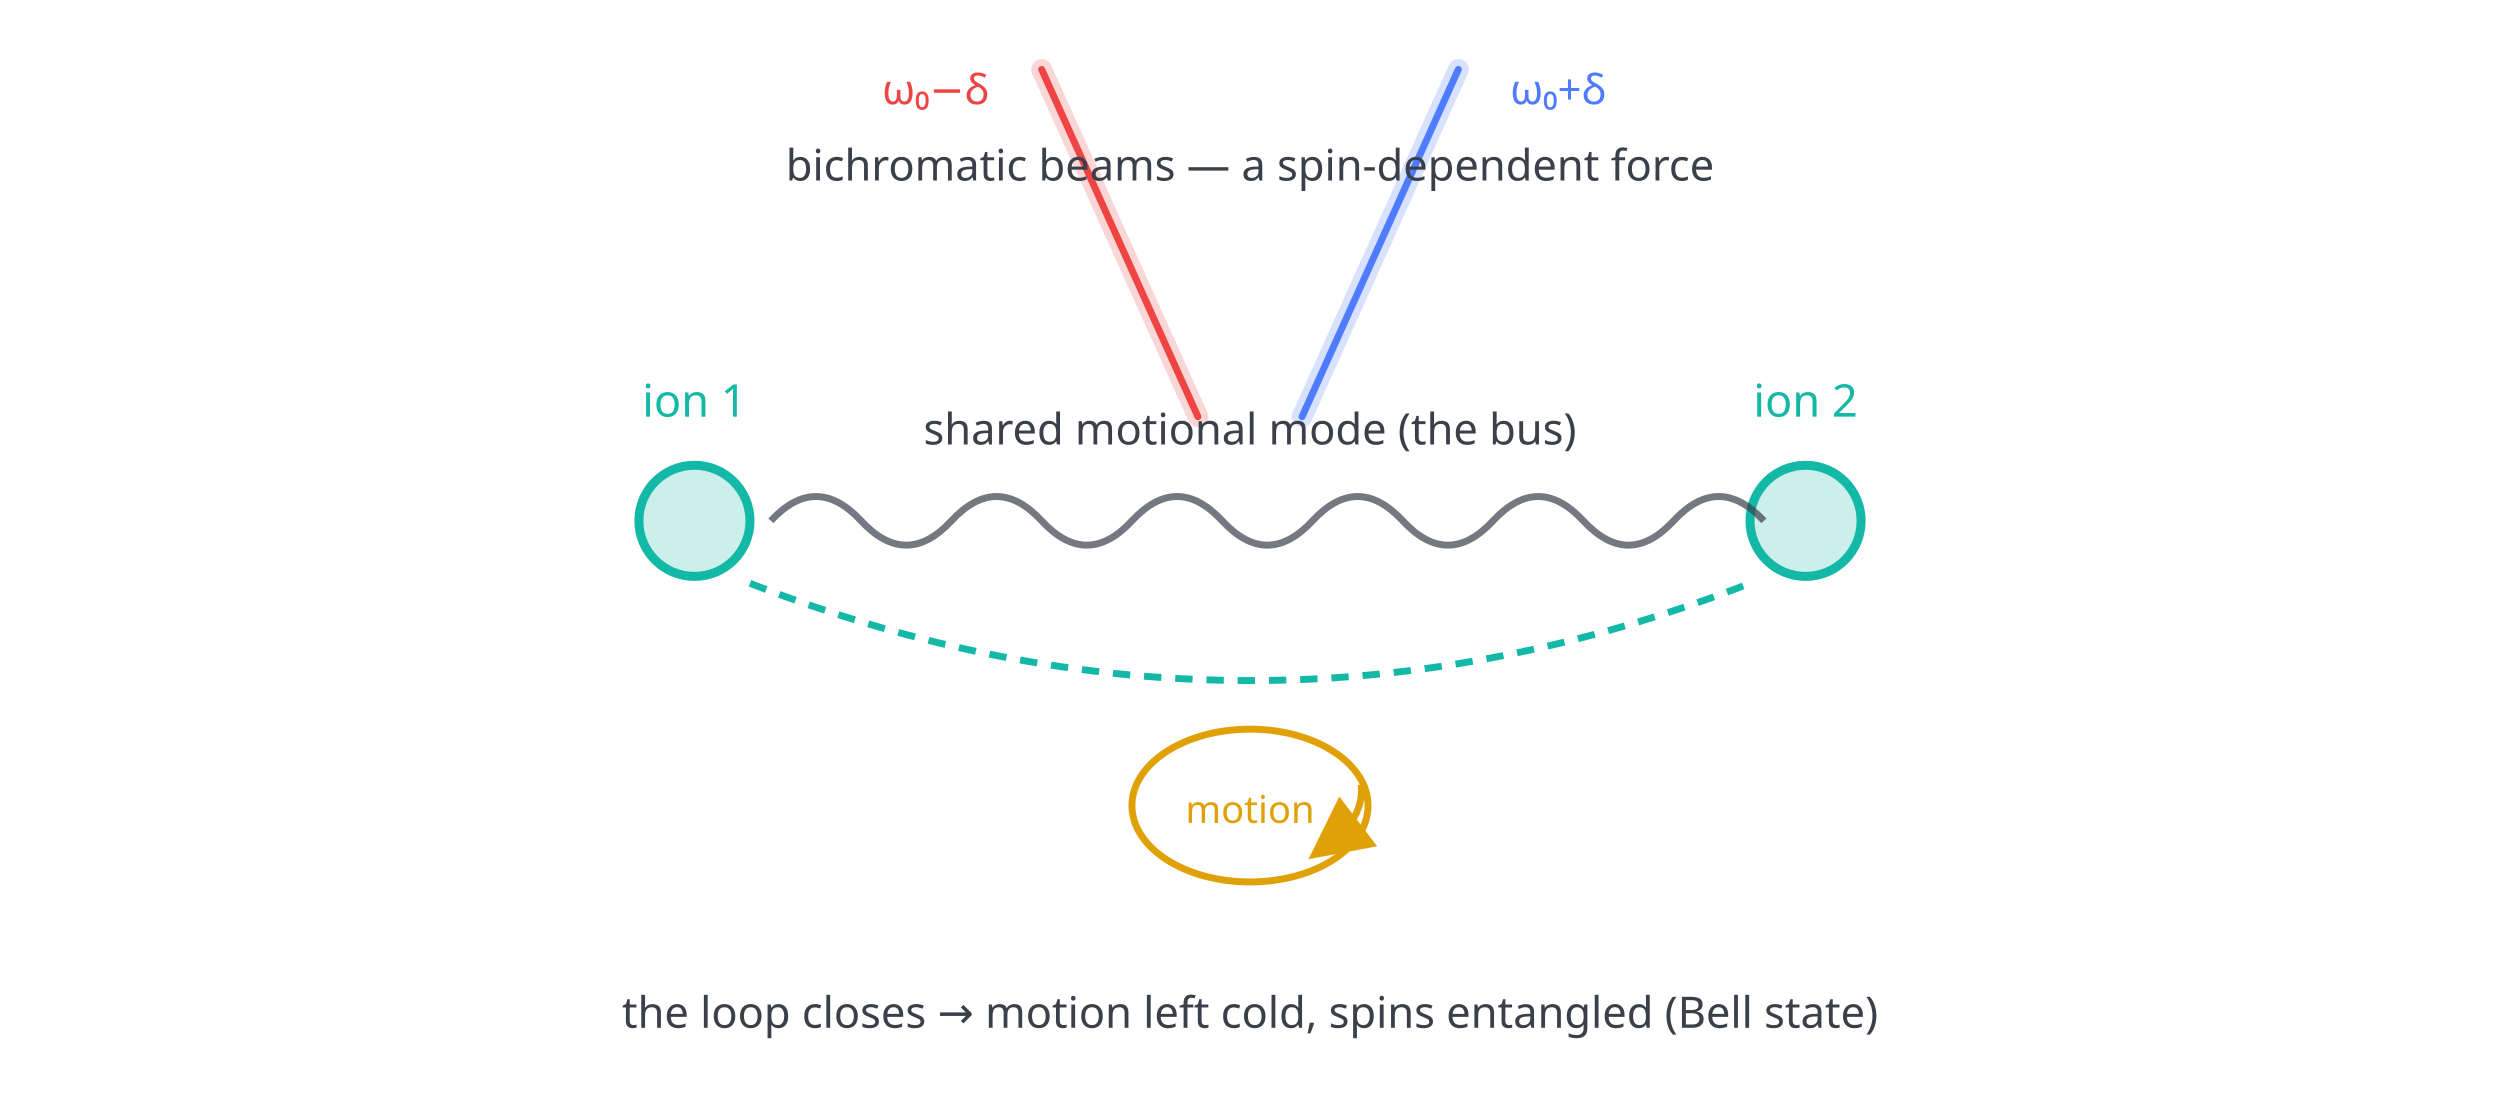
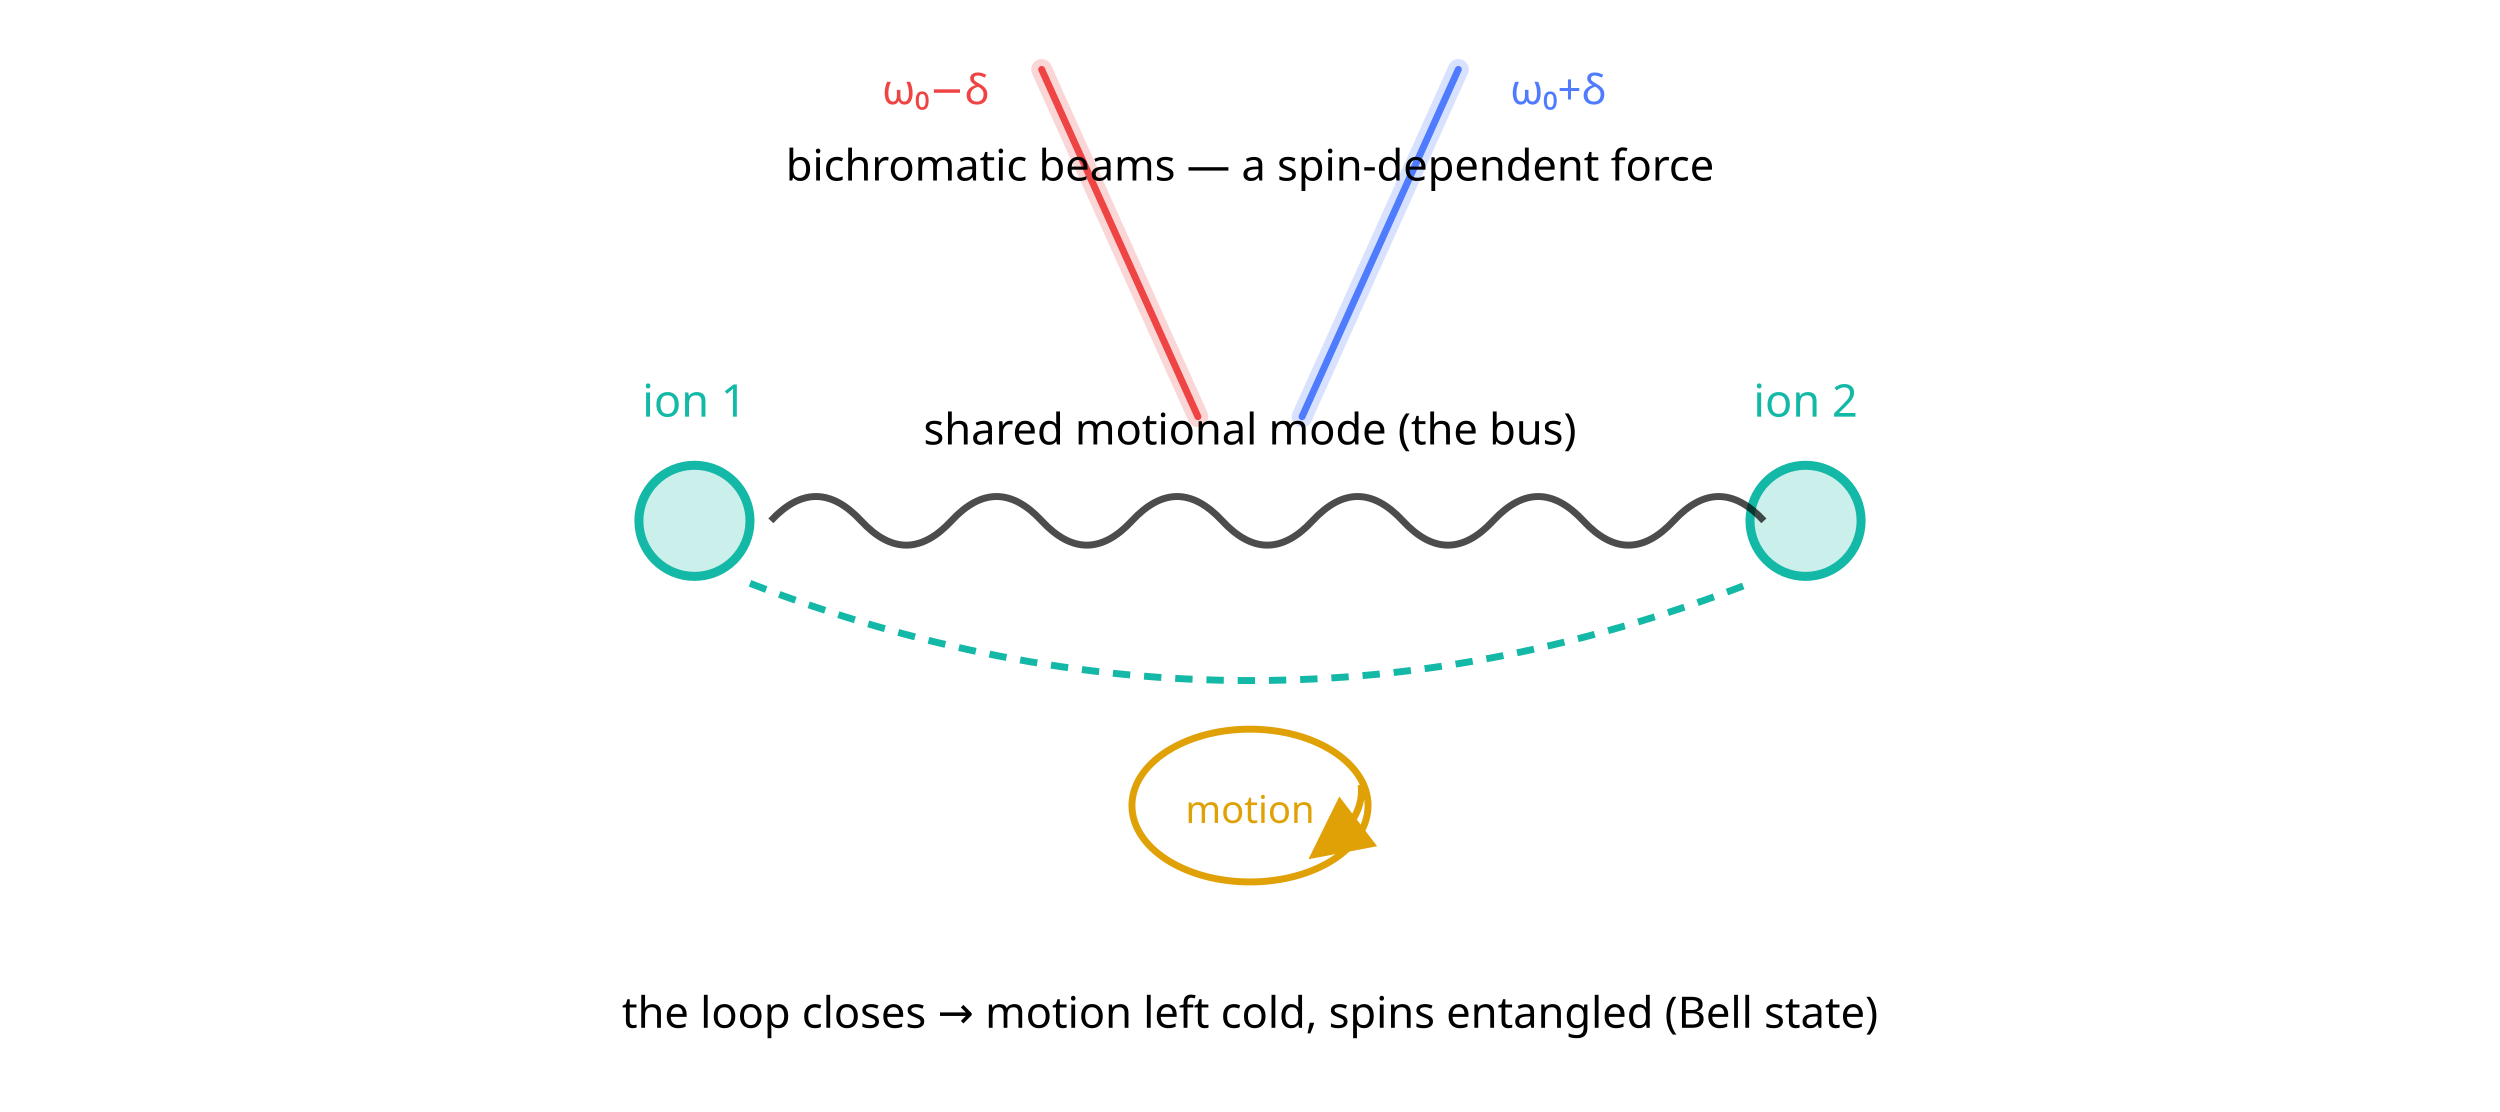
<svg xmlns="http://www.w3.org/2000/svg" viewBox="0 0 720 320" role="img" aria-label="A Mølmer–Sørensen gate. Two teal ions sit at left and right, each shown as a qubit. A bichromatic laser, drawn as two beams of slightly different color, illuminates both ions and exerts a state-dependent force. Between the ions a wavy line marks the shared motional mode that mediates the interaction. A small loop below indicates that the motion traces a closed loop in phase space and returns, leaving the two ions entangled." style="width:100%; height:auto; font-family:sans-serif;">
  <defs>
    <marker id="t2a" markerWidth="9" markerHeight="9" refX="4.5" refY="4.5" orient="auto">
      <path d="M0 0 L9 4.5 L0 9 Z" fill="#e0a106" />
    </marker>
  </defs>
  <line x1="300" y1="20" x2="345" y2="120" stroke="#ef4444" stroke-width="6" stroke-linecap="round" opacity="0.22" />
  <line x1="300" y1="20" x2="345" y2="120" stroke="#ef4444" stroke-width="2" stroke-linecap="round" />
  <line x1="420" y1="20" x2="375" y2="120" stroke="#4f7cff" stroke-width="6" stroke-linecap="round" opacity="0.22" />
  <line x1="420" y1="20" x2="375" y2="120" stroke="#4f7cff" stroke-width="2" stroke-linecap="round" />
  <text x="285" y="30" fill="#ef4444" font-size="12" text-anchor="end">ω₀−δ</text>
  <text x="435" y="30" fill="#4f7cff" font-size="12" text-anchor="start">ω₀+δ</text>
-   <text x="360" y="52" fill="#3b3f4a" font-size="12.5" text-anchor="middle">bichromatic beams — a spin-dependent force</text>
+   <text x="360" y="52" fill="currentColor" font-size="12.5" text-anchor="middle">bichromatic beams — a spin-dependent force</text>
  <circle cx="200" cy="150" r="16" fill="#14b8a6" fill-opacity="0.22" stroke="#14b8a6" stroke-width="2.6" />
  <circle cx="520" cy="150" r="16" fill="#14b8a6" fill-opacity="0.22" stroke="#14b8a6" stroke-width="2.6" />
  <text x="200" y="120" fill="#14b8a6" font-size="13" text-anchor="middle">ion 1</text>
  <text x="520" y="120" fill="#14b8a6" font-size="13" text-anchor="middle">ion 2</text>
-   <path d="M222 150 q 13 -14 26 0 q 13 14 26 0 q 13 -14 26 0 q 13 14 26 0 q 13 -14 26 0 q 13 14 26 0 q 13 -14 26 0 q 13 14 26 0 q 13 -14 26 0 q 13 14 26 0 q 13 -14 26 0" fill="none" stroke="#3b3f4a" stroke-width="2" opacity="0.7" />
-   <text x="360" y="128" fill="#3b3f4a" font-size="12.5" text-anchor="middle">shared motional mode (the bus)</text>
+   <path d="M222 150 q 13 -14 26 0 q 13 14 26 0 q 13 -14 26 0 q 13 14 26 0 q 13 -14 26 0 q 13 14 26 0 q 13 -14 26 0 q 13 14 26 0 q 13 -14 26 0 q 13 14 26 0 q 13 -14 26 0" fill="none" stroke="currentColor" stroke-width="2" opacity="0.7" />
+   <text x="360" y="128" fill="currentColor" font-size="12.5" text-anchor="middle">shared motional mode (the bus)</text>
  <ellipse cx="360" cy="232" rx="34" ry="22" fill="none" stroke="#e0a106" stroke-width="2" />
  <path d="M392 226 a 34 22 0 0 1 -8 16" fill="none" stroke="#e0a106" stroke-width="2" marker-end="url(#t2a)" />
  <text x="360" y="237" fill="#e0a106" font-size="11" text-anchor="middle">motion</text>
-   <text x="360" y="296" fill="#3b3f4a" font-size="12.5" text-anchor="middle">the loop closes → motion left cold, spins entangled (Bell state)</text>
+   <text x="360" y="296" fill="currentColor" font-size="12.5" text-anchor="middle">the loop closes → motion left cold, spins entangled (Bell state)</text>
  <path d="M216 168 q 144 56 288 0" fill="none" stroke="#14b8a6" stroke-width="2" stroke-dasharray="5 4" />
</svg>
